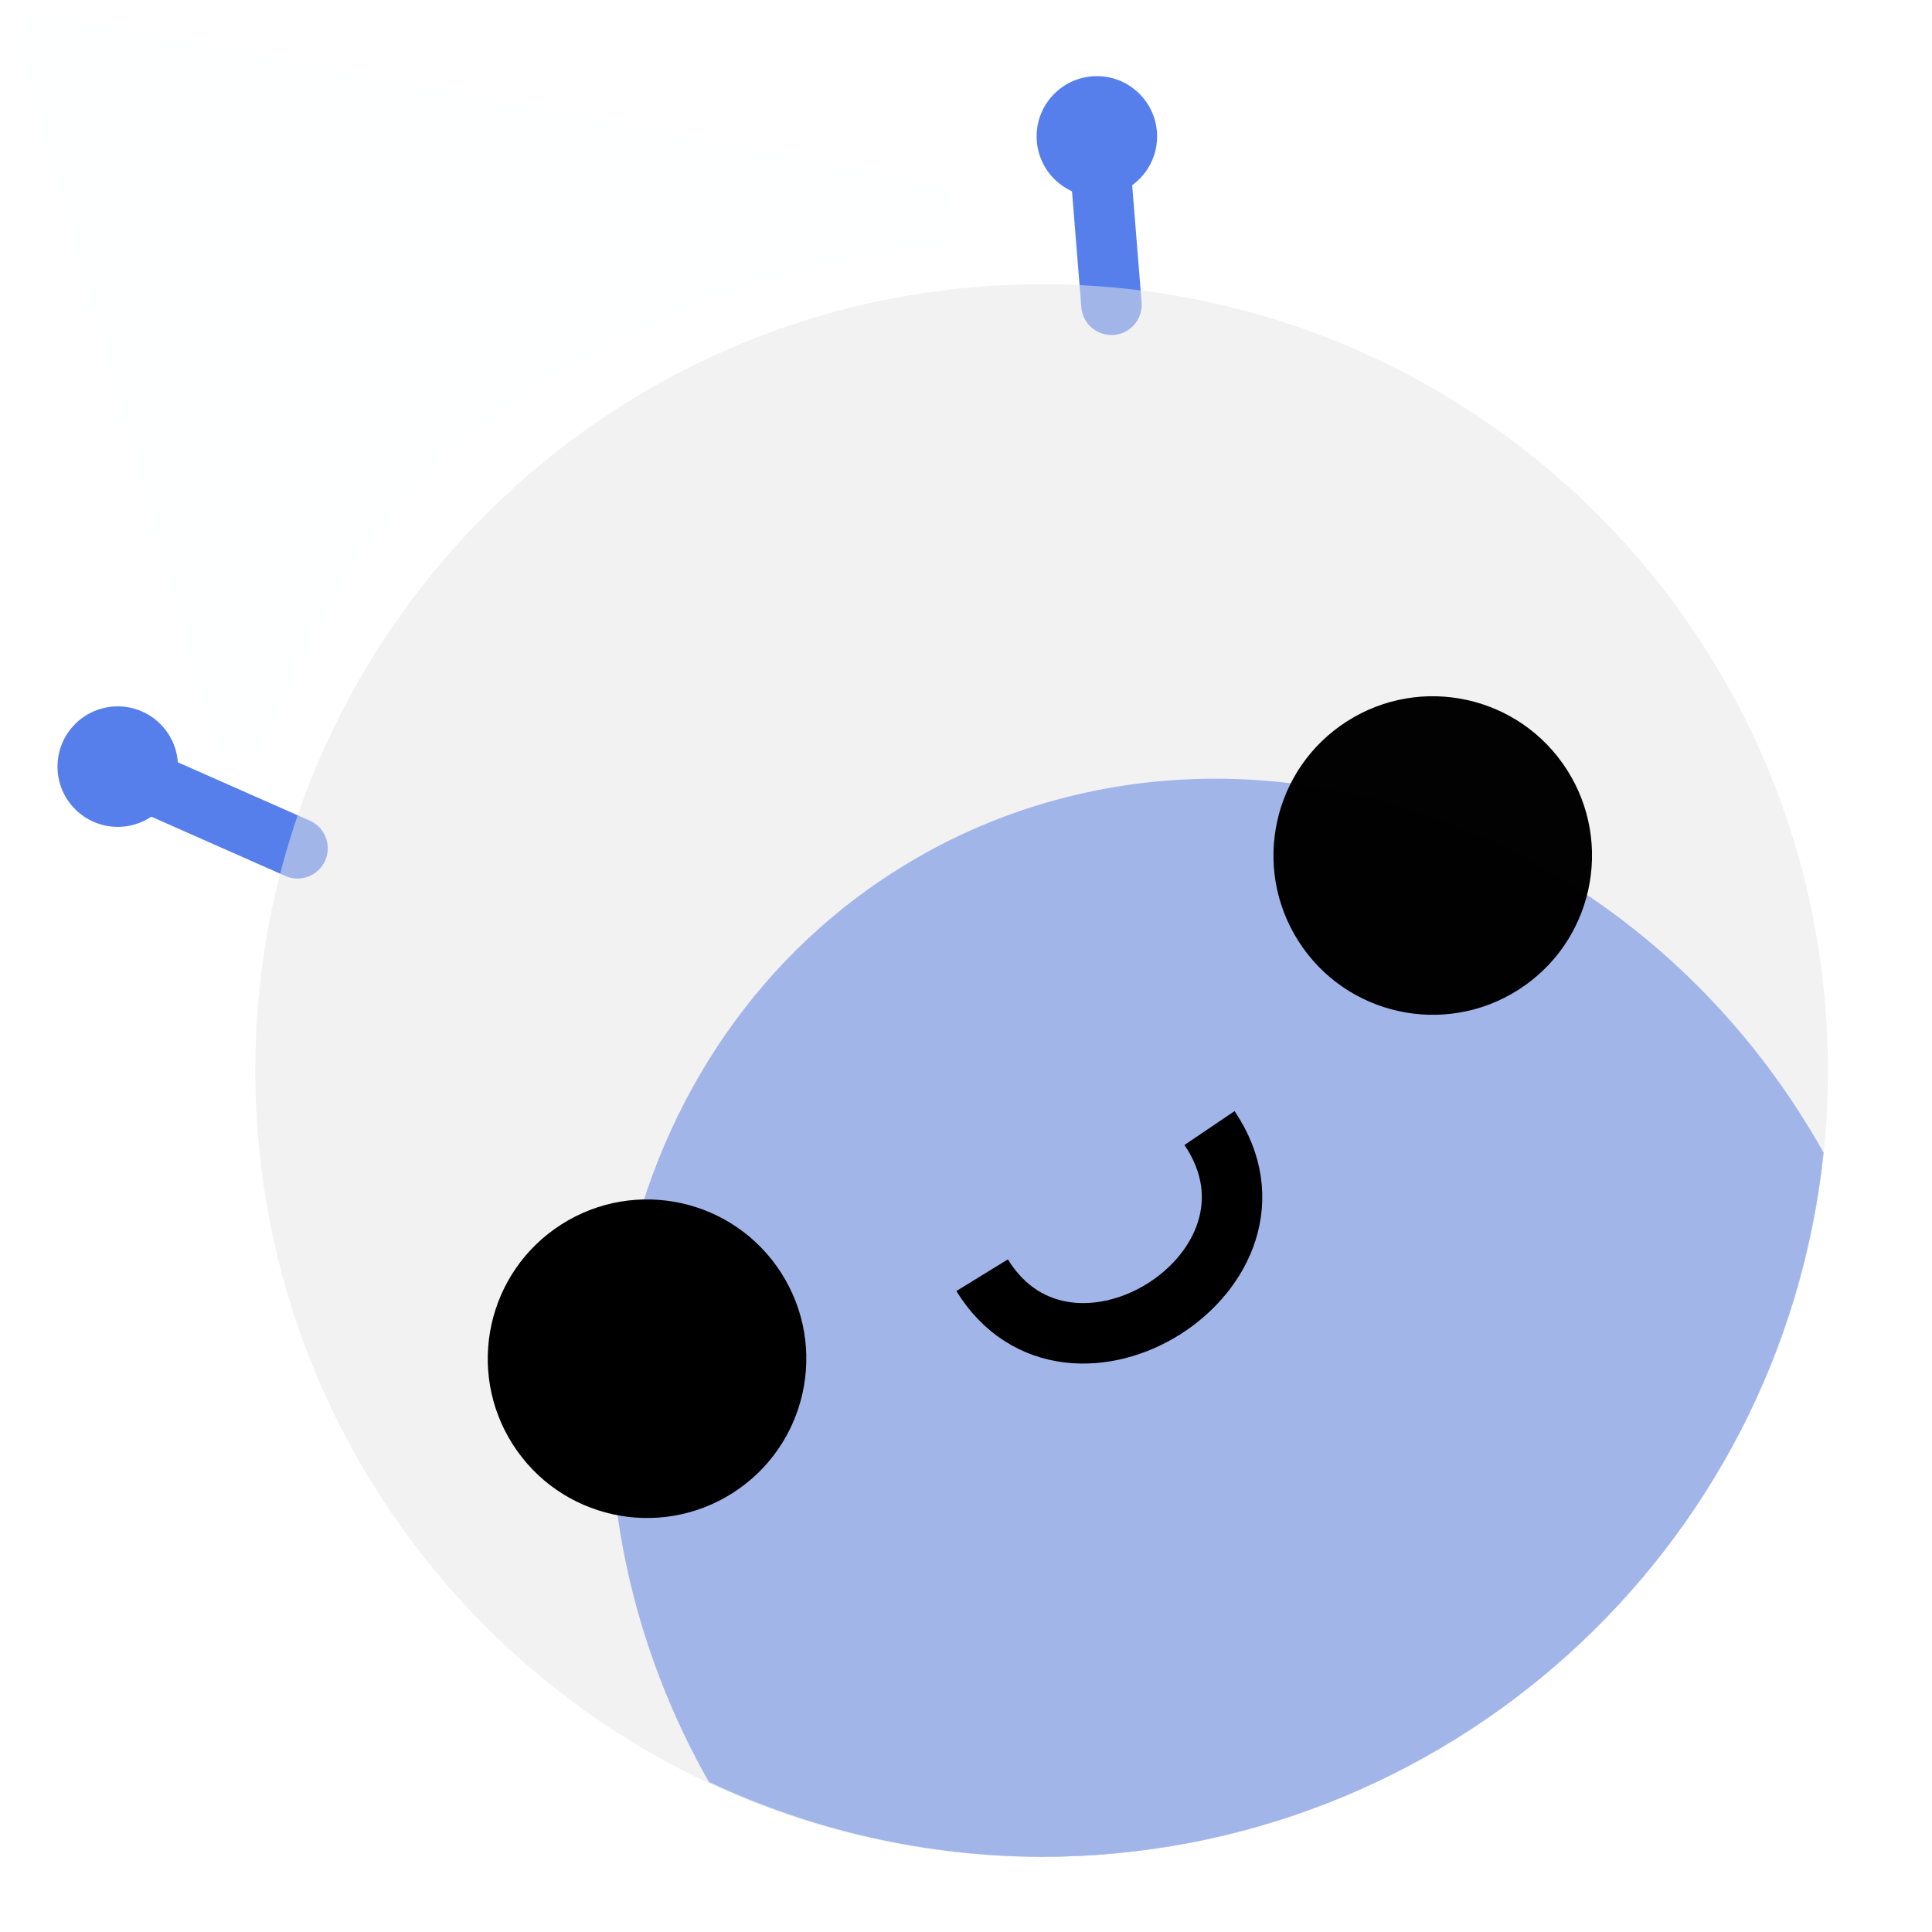
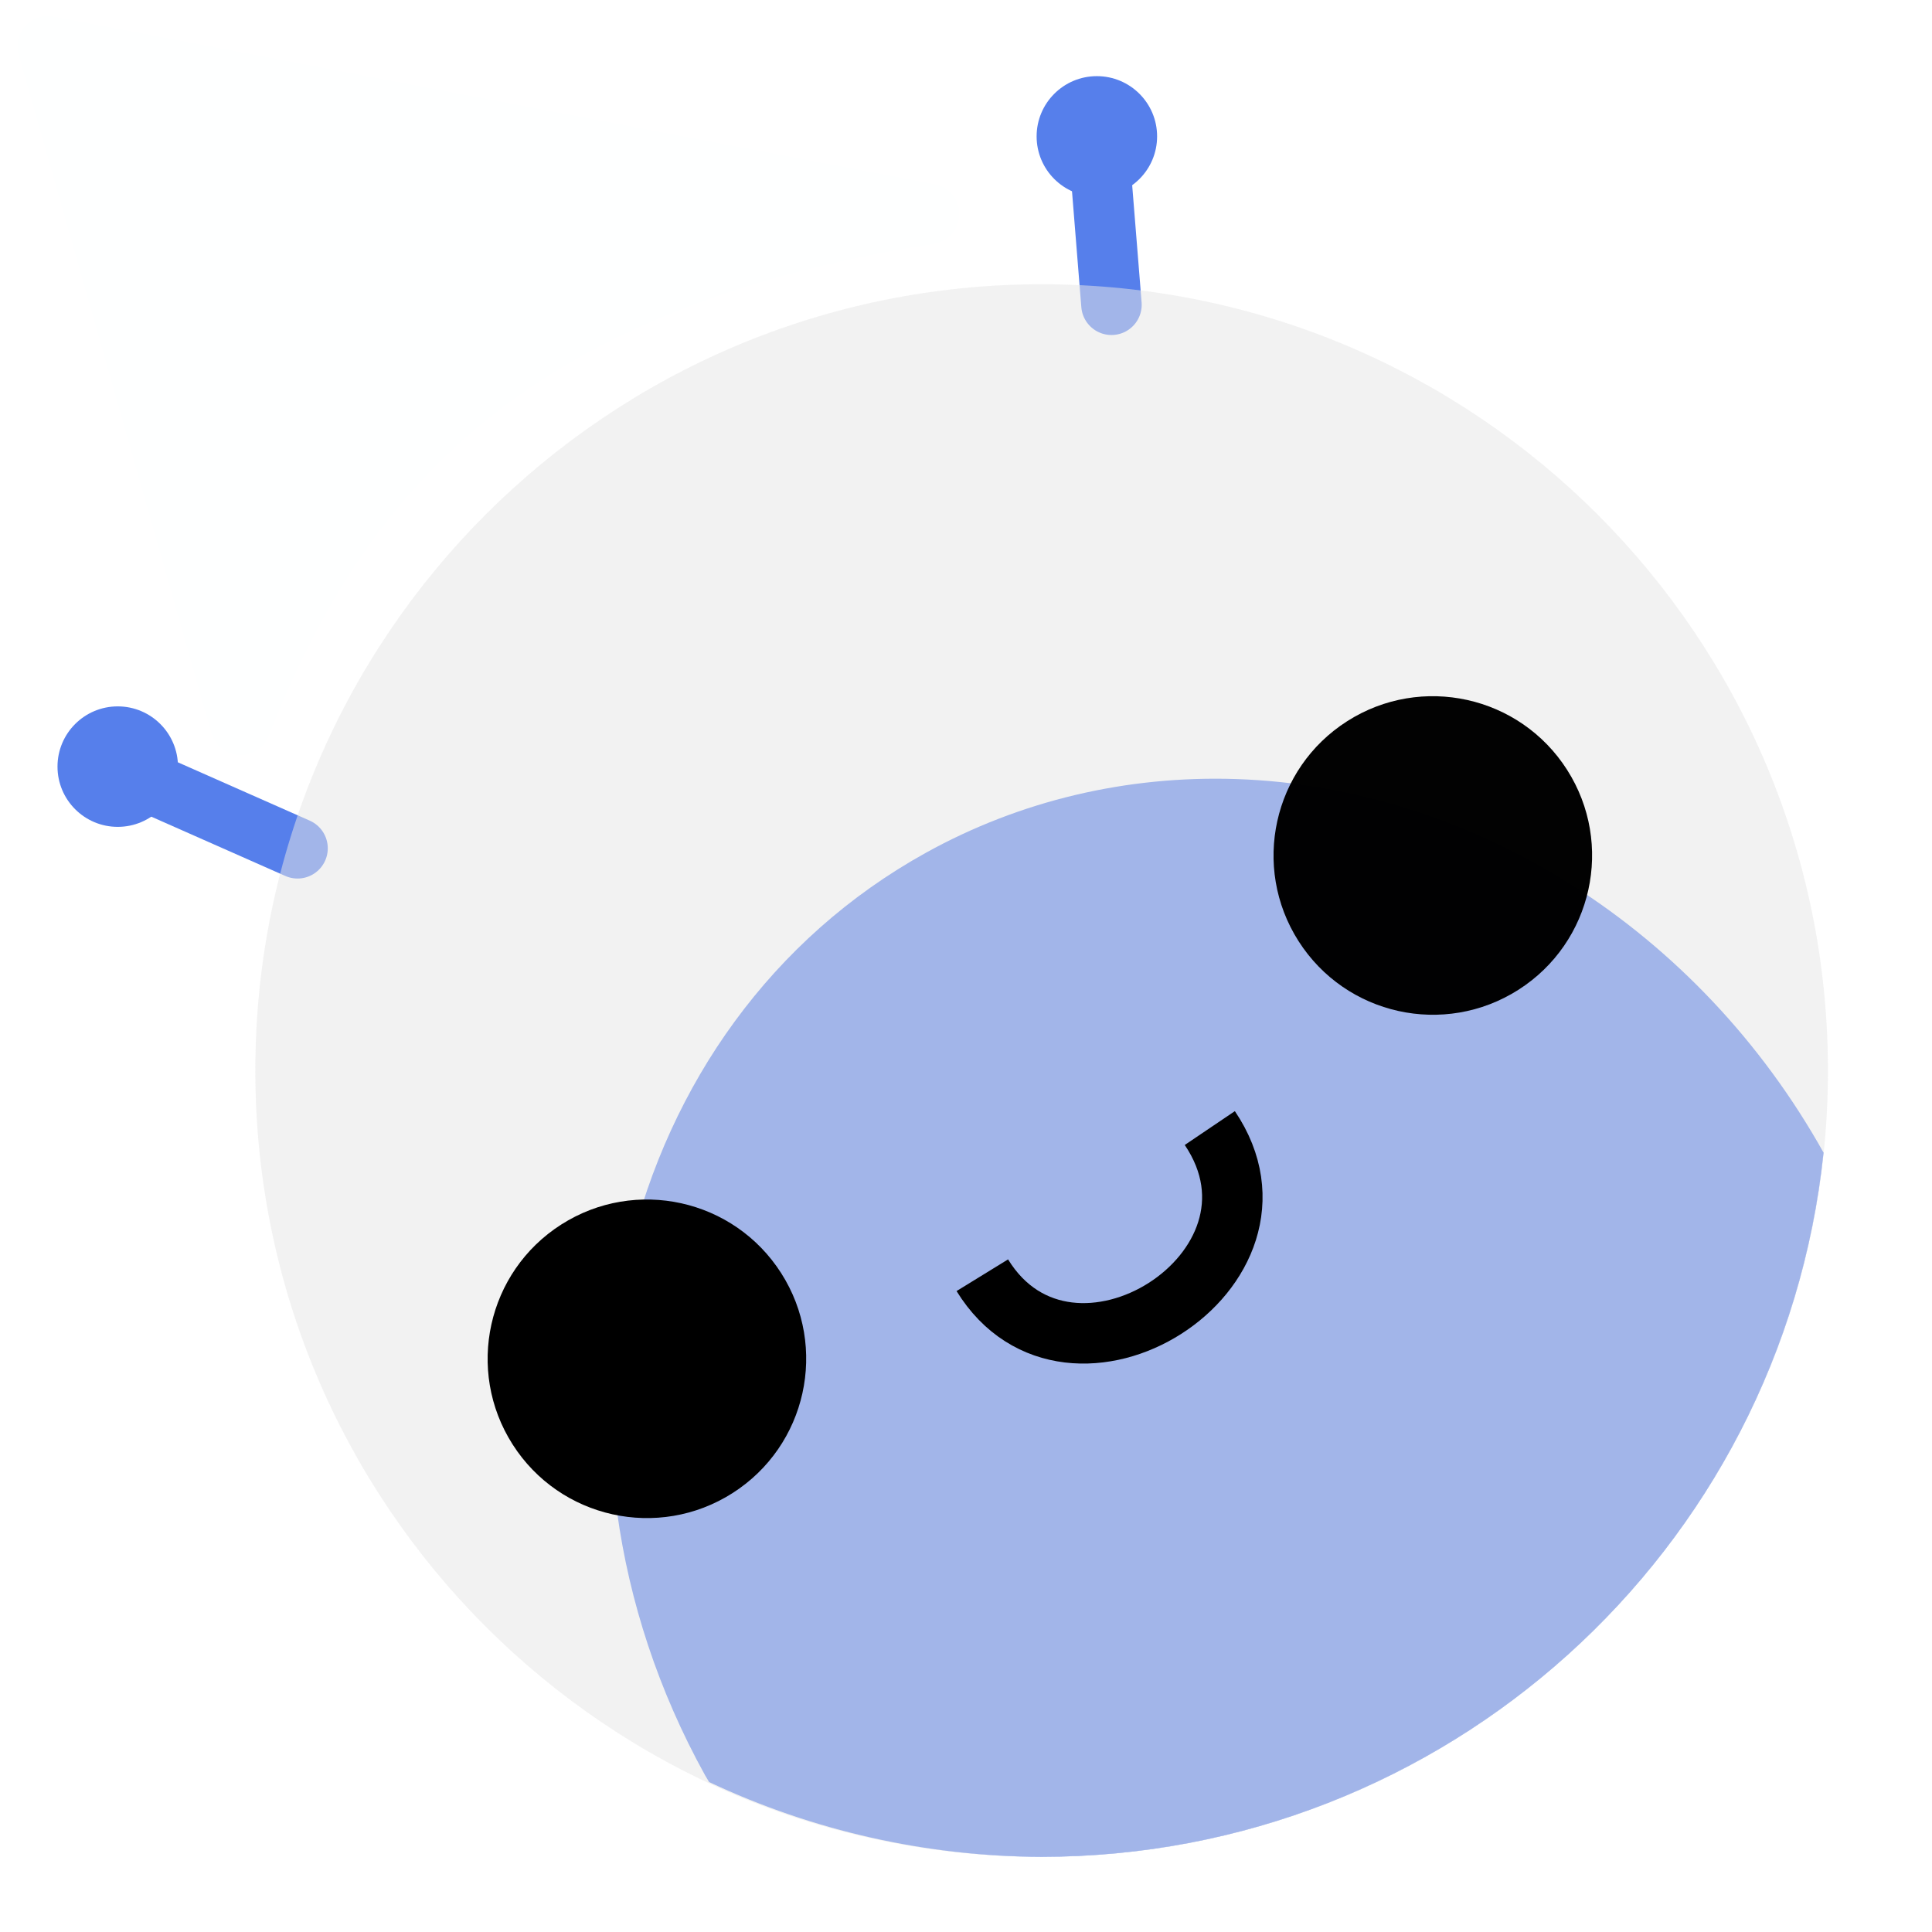
<svg xmlns="http://www.w3.org/2000/svg" width="32" height="32" viewBox="0 0 8.467 8.467" version="1.1" id="svg8">
  <defs id="defs2" />
  <g id="layer1" transform="translate(0,-288.5333)">
    <path style="fill:#567feb;fill-opacity:1;stroke:none;stroke-width:3.263;stroke-linecap:round;stroke-linejoin:round;stroke-miterlimit:4;stroke-dasharray:none;stroke-opacity:1" d="M 20.475 12.904 A 11.6 10.602 61.042 0 0 15.34 14.123 A 11.6 10.602 61.042 0 0 11.678 29.404 A 11.6 10.602 61.042 0 0 11.746 29.518 A 13.024 13.024 0 0 0 17.254 30.756 A 13.024 13.024 0 0 0 30.205 19.092 A 11.6 10.602 61.042 0 0 20.475 12.904 z " transform="matrix(0.2645833,0,0,0.2645833,0,288.5333)" id="path854" />
    <g id="g920">
      <path id="path856-6" d="m 4.811,289.123 0.06,0.746" style="fill:none;stroke:#567feb;stroke-width:0.265;stroke-linecap:round;stroke-linejoin:miter;stroke-miterlimit:4;stroke-dasharray:none;stroke-opacity:1" />
      <circle r="0.264" cy="289.131" cx="4.807" id="path873-7" style="fill:#567feb;fill-opacity:1;stroke:none;stroke-width:0.265;stroke-linecap:round;stroke-linejoin:round;stroke-miterlimit:4;stroke-dasharray:none;stroke-opacity:1" />
    </g>
    <g id="g896">
      <path id="path856" d="M 1.304,292.251 0.497,291.894" style="fill:none;stroke:#567feb;stroke-width:0.265;stroke-linecap:round;stroke-linejoin:miter;stroke-opacity:1;stroke-miterlimit:4;stroke-dasharray:none" />
      <circle r="0.264" cy="291.893" cx="0.516" id="path873" style="fill:#567feb;fill-opacity:1;stroke:none;stroke-width:0.265;stroke-linecap:round;stroke-linejoin:round;stroke-miterlimit:4;stroke-dasharray:none;stroke-opacity:1" />
    </g>
    <circle style="fill:#e7e7e7;fill-opacity:0.525;stroke:none;stroke-width:0.529;stroke-linecap:round;stroke-linejoin:round;stroke-miterlimit:4;stroke-dasharray:none;stroke-opacity:1" id="path815" cx="4.565" cy="293.225" r="3.446" />
-     <g id="g850" transform="rotate(-32.52469,4.147204,293.7247)">
-       <circle r="0.698" cy="293.663" cx="2.631" id="path828" style="fill:#000000;fill-opacity:1;stroke:none;stroke-width:0.529;stroke-linecap:round;stroke-linejoin:round;stroke-miterlimit:4;stroke-dasharray:none;stroke-opacity:1" />
-       <circle r="0.698" cy="293.655" cx="6.72" id="path828-3" style="fill:#000000;fill-opacity:0.992;stroke:none;stroke-width:0.529;stroke-linecap:round;stroke-linejoin:round;stroke-miterlimit:4;stroke-dasharray:none;stroke-opacity:1" />
-       <path id="path845" d="m 4.066,294.144 c -0.012,0.735 1.207,0.742 1.187,-0.008" style="fill:none;stroke:#000000;stroke-width:0.265px;stroke-linecap:butt;stroke-linejoin:miter;stroke-opacity:1" />
-     </g>
+     <path style="fill:none;stroke:#000000;stroke-width:0.265px;stroke-linecap:butt;stroke-linejoin:miter;stroke-opacity:1" d="m 4.305,294.122 c 0.385,0.626 1.417,-0.023 0.997,-0.645" id="path845" />
    <path style="fill:#feffff;fill-opacity:1;stroke:#feffff;stroke-width:0.265;stroke-linecap:butt;stroke-linejoin:round;stroke-miterlimit:4;stroke-dasharray:none;stroke-opacity:1" d="m 0.209,288.736 0.845,2.974 c 0.421,-1.071 1.132,-1.943 3.018,-2.239 z" id="path922" />
  </g>
+   <g id="layer3" style="display:inline">
+     <circle style="fill:#000000;fill-opacity:1;stroke:none;stroke-width:0.529;stroke-linecap:round;stroke-linejoin:round;stroke-miterlimit:4;stroke-dasharray:none;stroke-opacity:1" id="path828" cx="-155.945" cy="249.825" r="0.698" transform="rotate(-32.52469,-494.5598,-144.2667)" />
+     <circle style="fill:#000000;fill-opacity:0.992;stroke:none;stroke-width:0.529;stroke-linecap:round;stroke-linejoin:round;stroke-miterlimit:4;stroke-dasharray:none;stroke-opacity:1" id="path828-3" cx="-151.855" cy="249.817" r="0.698" transform="rotate(-32.52469,-494.5598,-144.2667)" />
+   </g>
+   <g id="layer2" style="display:none">
+     <path style="display:inline;fill:none;stroke:#000000;stroke-width:0.303;stroke-linecap:round;stroke-linejoin:miter;stroke-miterlimit:4;stroke-dasharray:none;stroke-opacity:1" d="M 6.852,3.377 5.708,4.227 5.616,3.726" id="path863" />
+     <path id="path888" d="M 2.201,6.349 3.429,5.626 3.003,5.347" style="display:inline;fill:none;stroke:#000000;stroke-width:0.303;stroke-linecap:round;stroke-linejoin:miter;stroke-miterlimit:4;stroke-dasharray:none;stroke-opacity:1" />
+   </g>
</svg>
